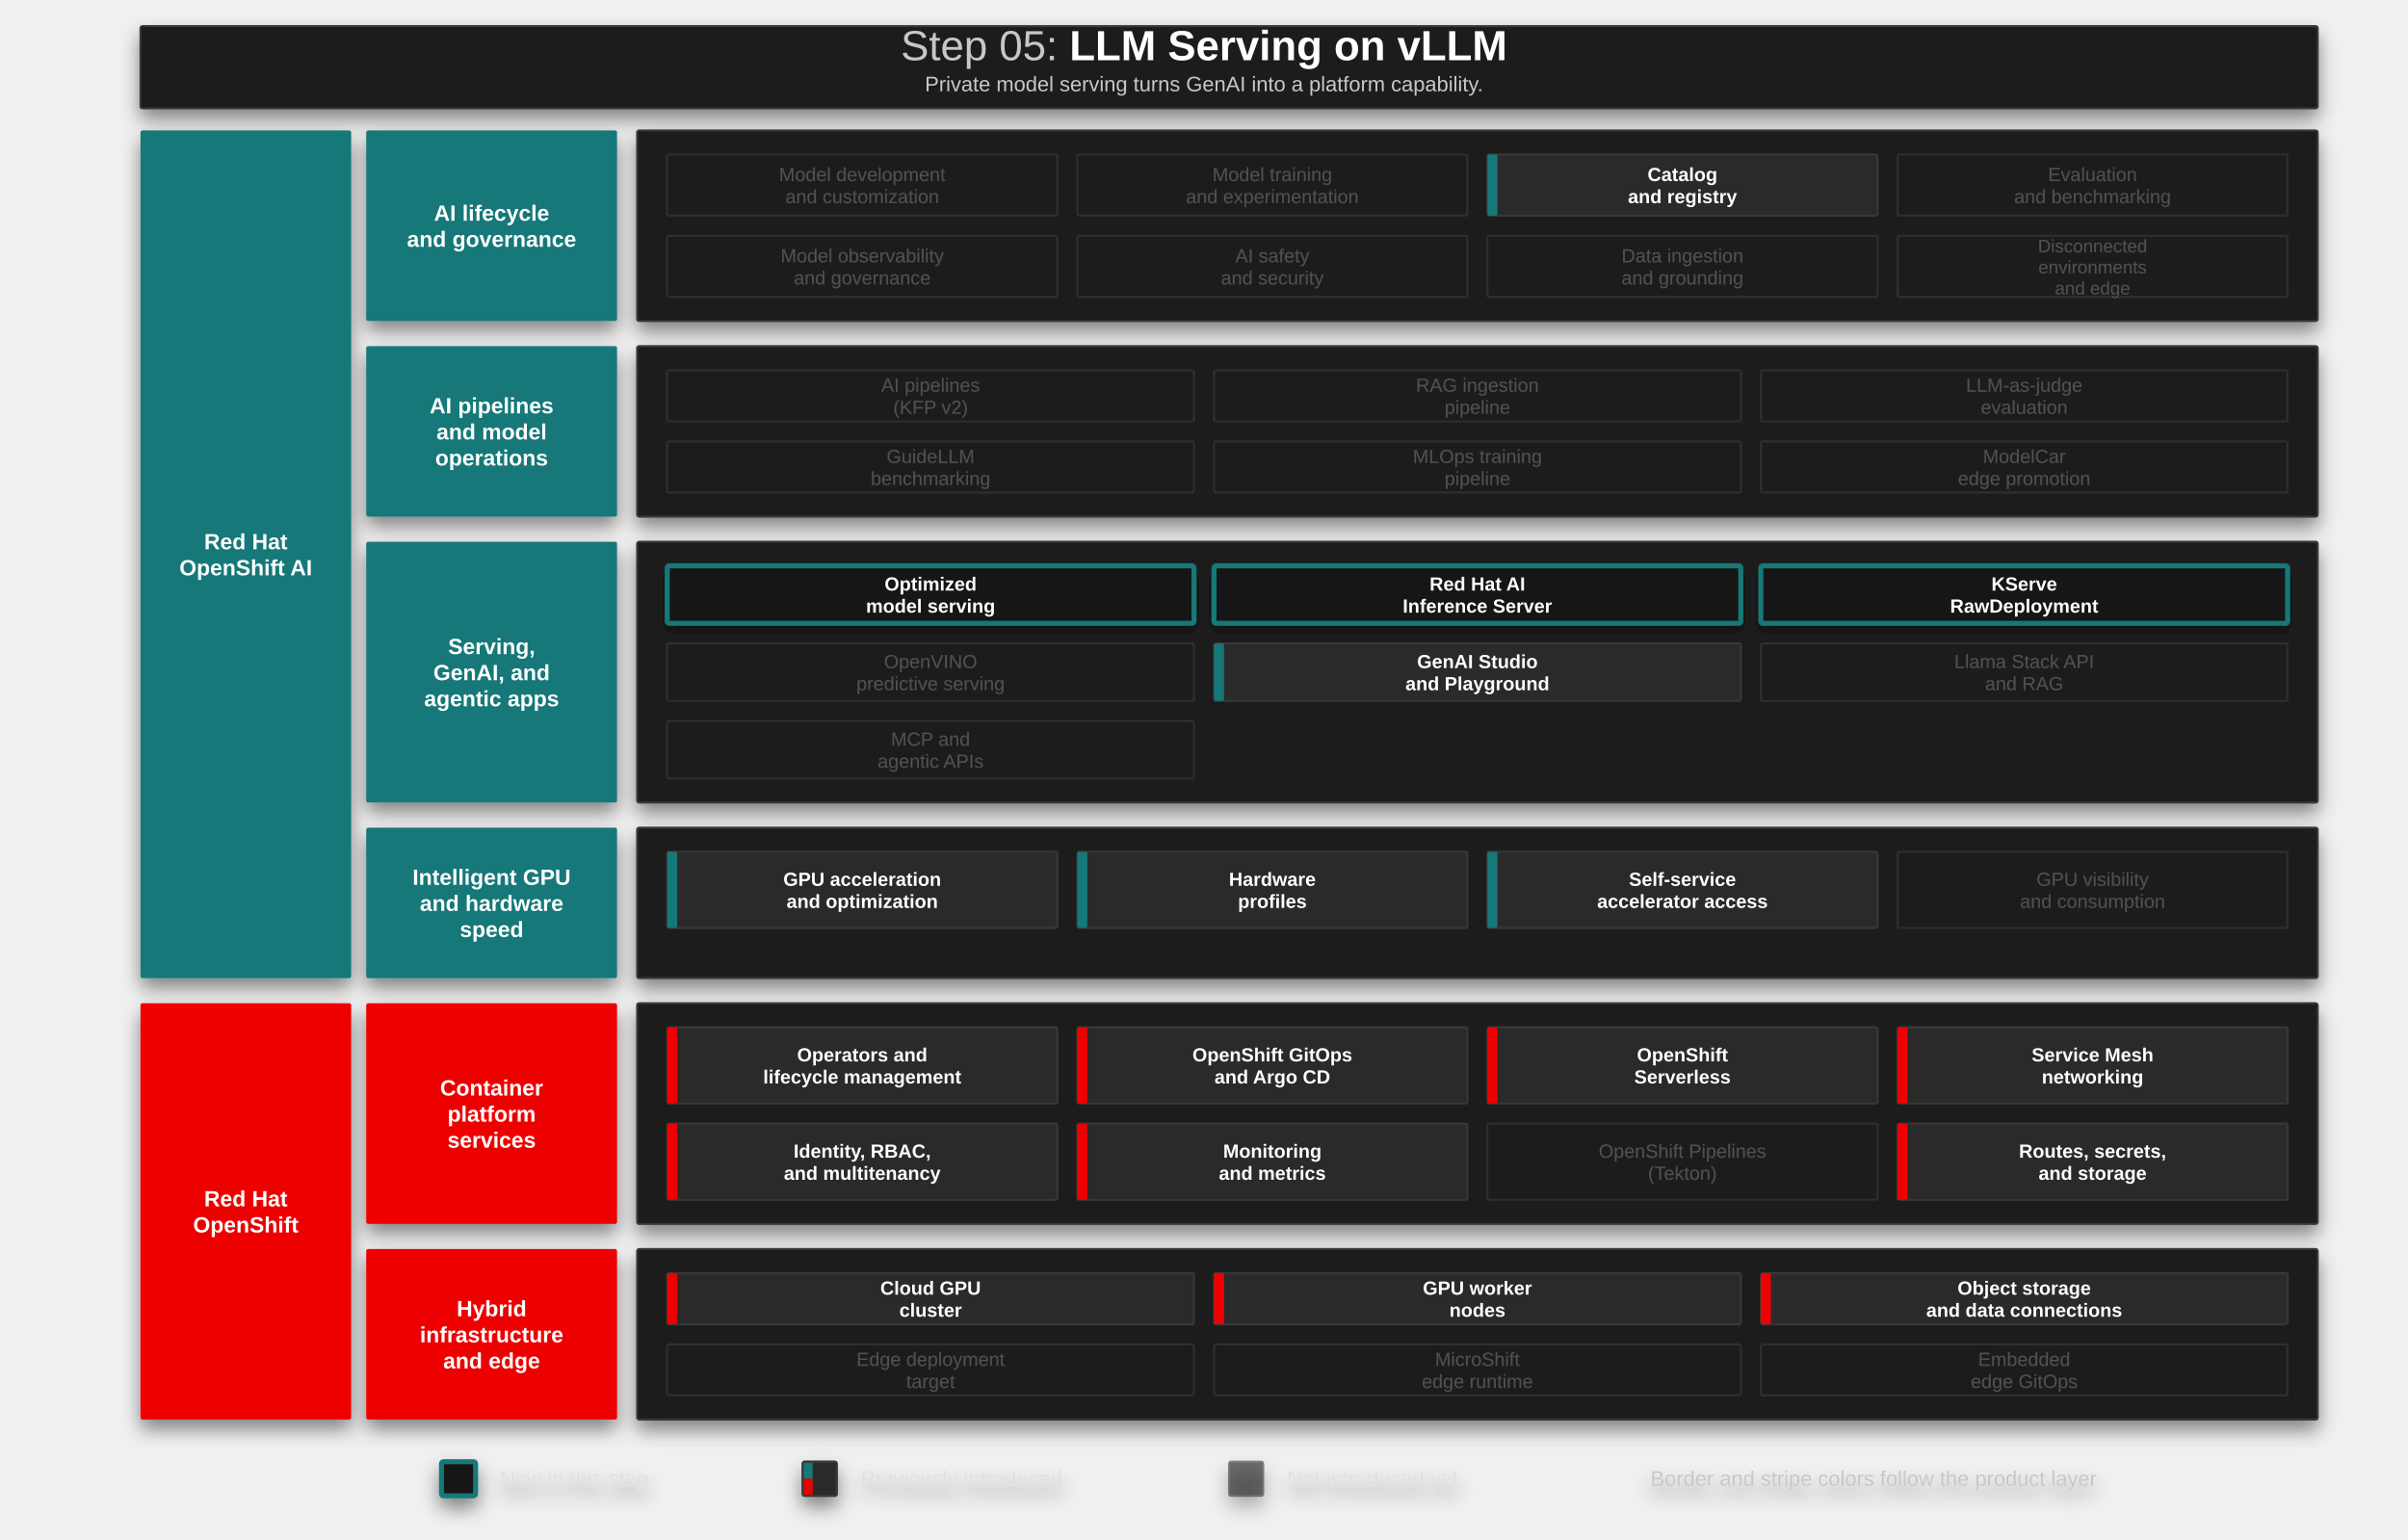
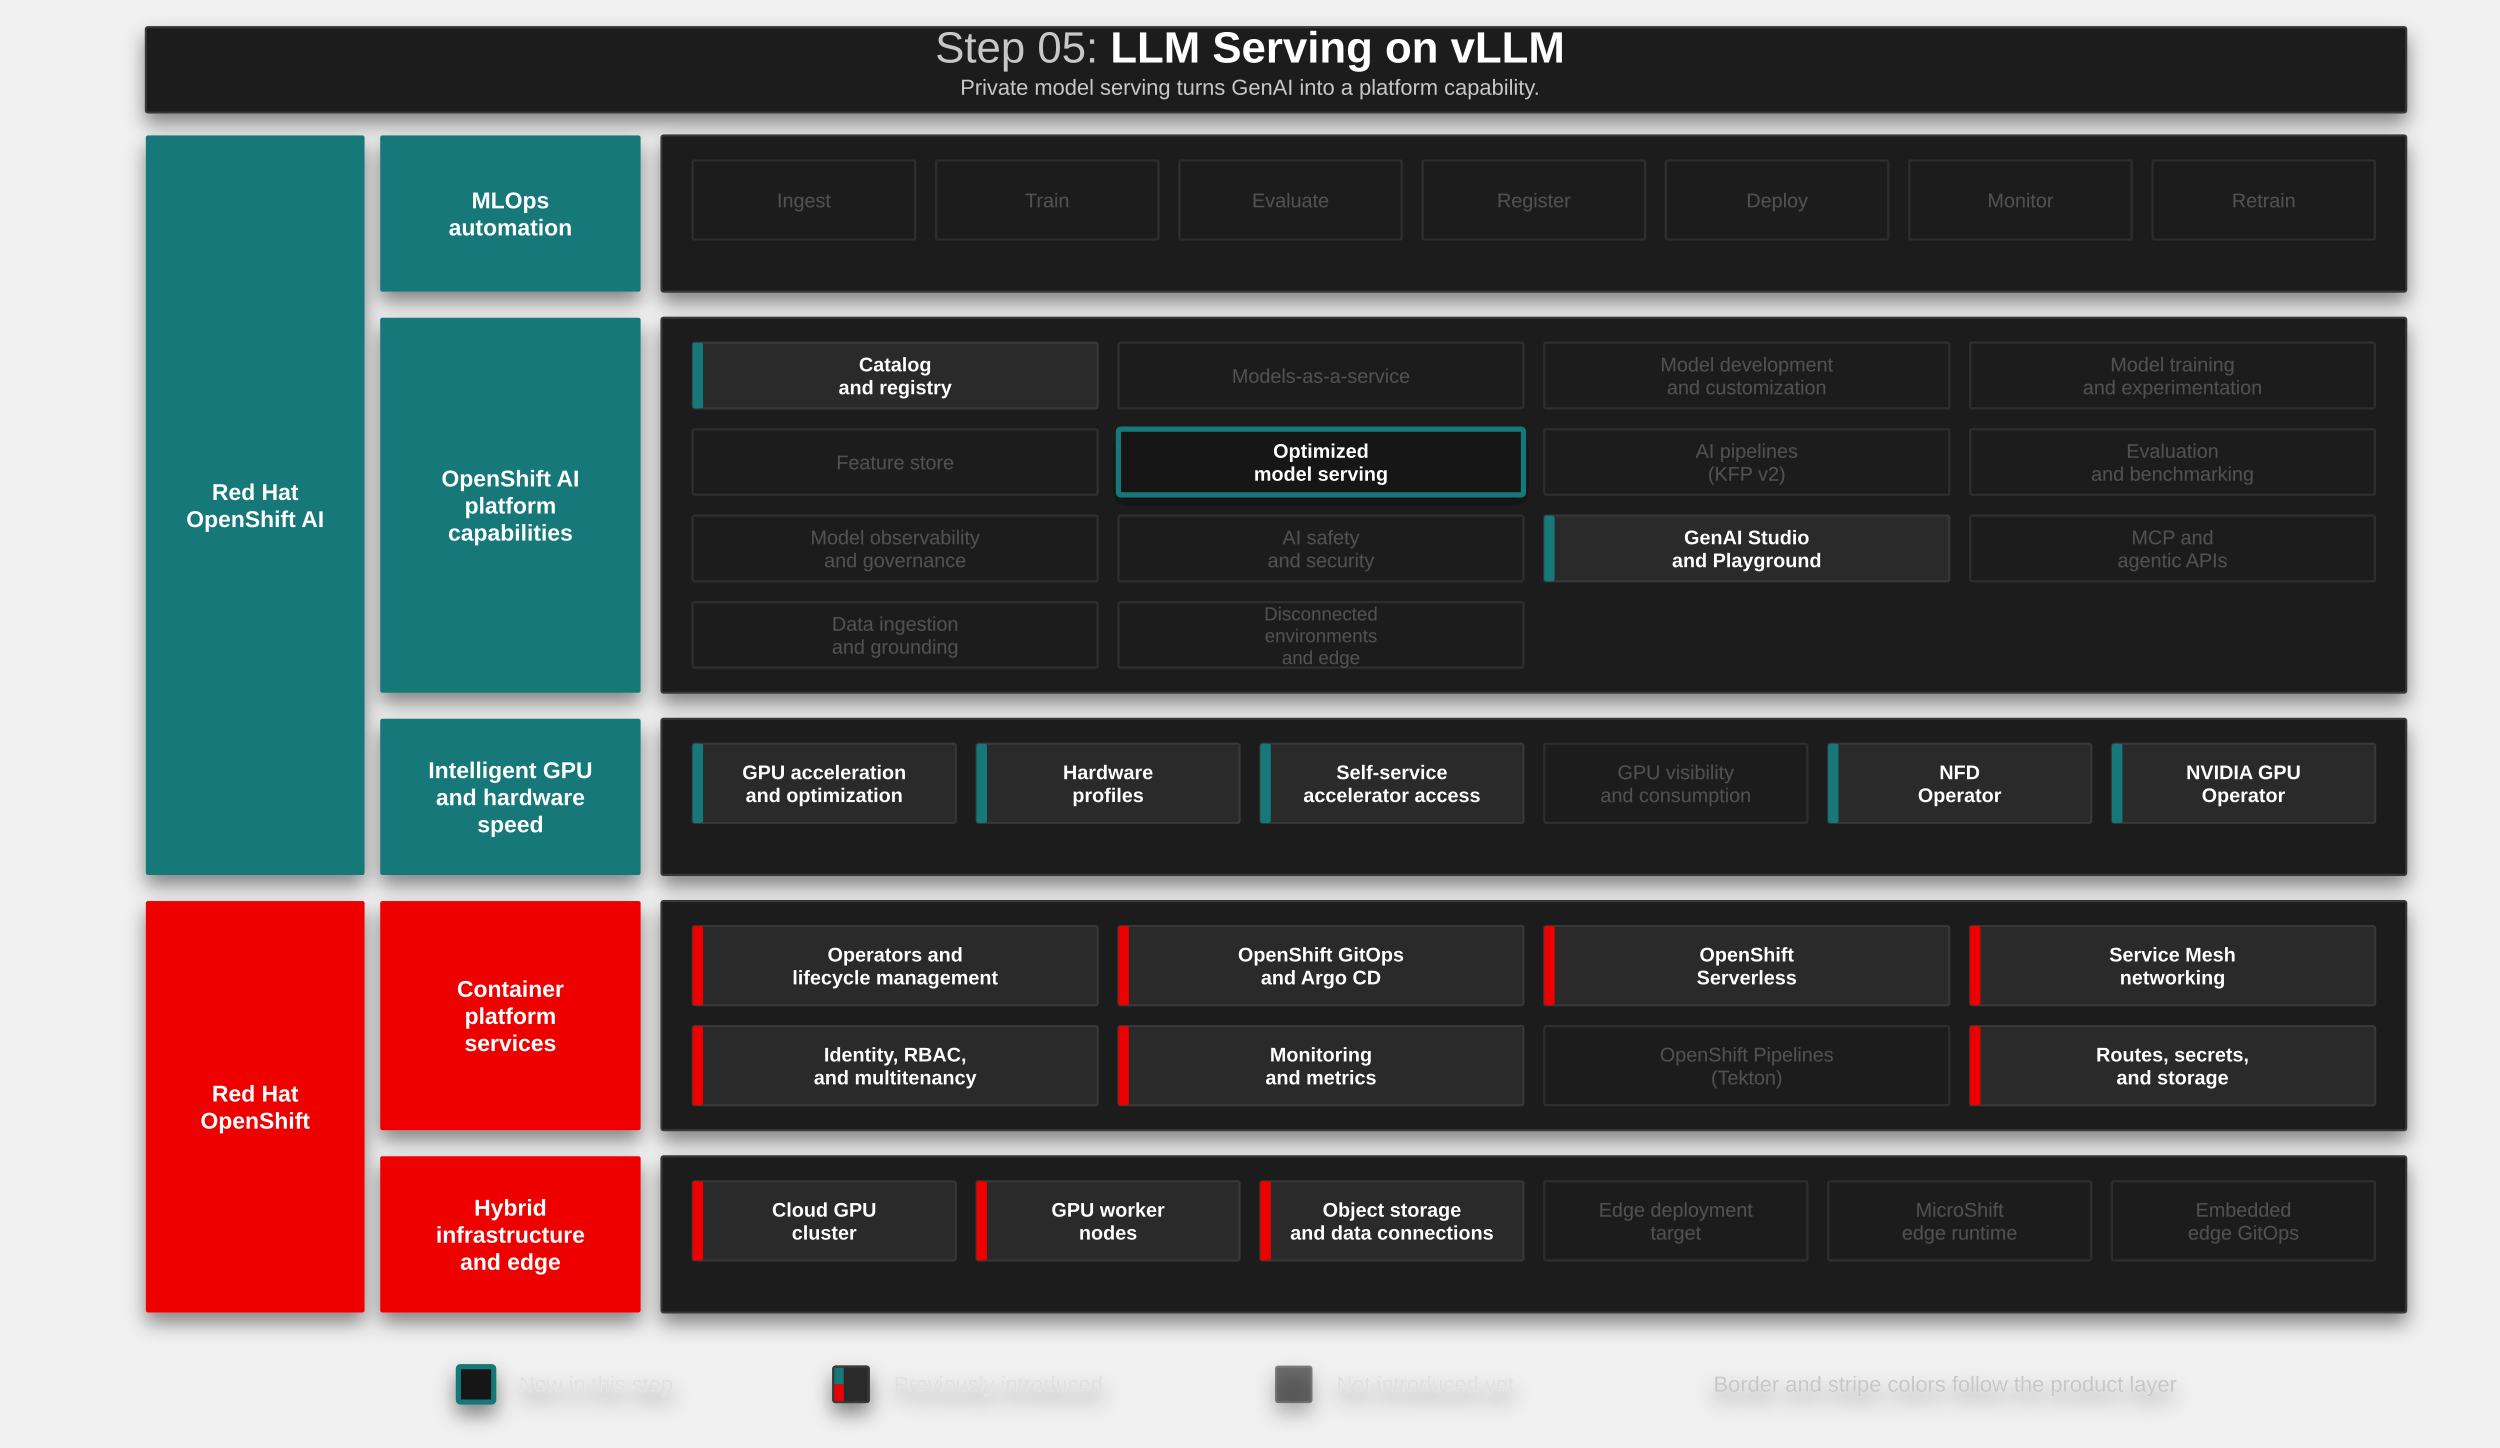
- <svg xmlns="http://www.w3.org/2000/svg" width="2400" height="1535" viewBox="0 0 2400 1535" role="img" aria-labelledby="title desc">
+ <svg xmlns="http://www.w3.org/2000/svg" width="2400" height="1390" viewBox="0 0 2400 1390" role="img" aria-labelledby="title desc">
  <style>.display{font-family:'Red Hat Display','Arial',sans-serif}.body{font-family:'Red Hat Text','Arial',sans-serif}</style>
  <defs>
    <filter id="lift" x="-20%" y="-20%" width="140%" height="140%">
      <feDropShadow dx="0" dy="6" stdDeviation="5" flood-color="#000" flood-opacity="0.55" />
    </filter>
    <filter id="panelShadow" x="-8%" y="-8%" width="116%" height="116%">
      <feDropShadow dx="0" dy="10" stdDeviation="9" flood-color="#000" flood-opacity="0.45" />
    </filter>
  </defs>
  <g filter="url(#panelShadow)">
    <rect x="140" y="26" width="2170" height="82" rx="2" fill="#1f1f1f" stroke="#383838" stroke-width="2" />
    <text x="1200.0" y="60" class="display" font-size="42" fill="#ffffff" font-weight="700" text-anchor="middle">
      <tspan fill="#c7c7c7" font-weight="500">Step 05:</tspan> LLM Serving on vLLM</text>
    <text x="1200.0" y="91" class="body" font-size="21" fill="#c7c7c7" text-anchor="middle">Private model serving turns GenAI into a platform capability.</text>
-     <rect x="140" y="130" width="210" height="845" rx="2" fill="#147878" stroke="#147878" stroke-width="0" />
-     <text x="245.0" y="547.5" class="body" font-size="22" fill="#ffffff" font-weight="700" text-anchor="middle">Red Hat</text>
-     <text x="245.0" y="573.5" class="body" font-size="22" fill="#ffffff" font-weight="700" text-anchor="middle">OpenShift AI</text>
-     <rect x="140" y="1000" width="210" height="415" rx="2" fill="#ee0000" stroke="#ee0000" stroke-width="0" />
-     <text x="245.0" y="1202.5" class="body" font-size="22" fill="#ffffff" font-weight="700" text-anchor="middle">Red Hat</text>
-     <text x="245.0" y="1228.5" class="body" font-size="22" fill="#ffffff" font-weight="700" text-anchor="middle">OpenShift</text>
-     <rect x="365" y="130" width="250" height="190" rx="2" fill="#147878" stroke="#147878" stroke-width="0" />
-     <text x="490.0" y="220.0" class="body" font-size="22" fill="#ffffff" font-weight="700" text-anchor="middle">AI lifecycle</text>
-     <text x="490.0" y="246.0" class="body" font-size="22" fill="#ffffff" font-weight="700" text-anchor="middle">and governance</text>
-     <rect x="635" y="130" width="1675" height="190" rx="2" fill="#1f1f1f" stroke="#383838" stroke-width="2" />
-     <g opacity="0.62">
-       <rect x="665.0" y="154.0" width="388.75" height="61.0" rx="2" fill="#1f1f1f" stroke="#383838" stroke-width="2.0" />
-       <text x="859.375" y="180.5" class="body" font-size="19" fill="#707070" font-weight="450" text-anchor="middle">Model development</text>
-       <text x="859.375" y="202.5" class="body" font-size="19" fill="#707070" font-weight="450" text-anchor="middle">and customization</text>
-     </g>
-     <g opacity="0.62">
-       <rect x="1073.75" y="154.0" width="388.75" height="61.0" rx="2" fill="#1f1f1f" stroke="#383838" stroke-width="2.0" />
-       <text x="1268.125" y="180.5" class="body" font-size="19" fill="#707070" font-weight="450" text-anchor="middle">Model training</text>
-       <text x="1268.125" y="202.5" class="body" font-size="19" fill="#707070" font-weight="450" text-anchor="middle">and experimentation</text>
-     </g>
-     <g>
-       <rect x="1482.5" y="154.0" width="388.75" height="61.0" rx="2" fill="#292929" stroke="#383838" stroke-width="2.0" />
-       <rect x="1482.5" y="154.0" width="10" height="61.0" rx="2" fill="#147878" stroke="#147878" stroke-width="0" />
-       <text x="1676.875" y="180.5" class="body" font-size="19" fill="#ffffff" font-weight="550" text-anchor="middle">Catalog</text>
-       <text x="1676.875" y="202.5" class="body" font-size="19" fill="#ffffff" font-weight="550" text-anchor="middle">and registry</text>
-     </g>
-     <g opacity="0.62">
-       <rect x="1891.25" y="154.0" width="388.75" height="61.0" rx="2" fill="#1f1f1f" stroke="#383838" stroke-width="2.0" />
-       <text x="2085.625" y="180.5" class="body" font-size="19" fill="#707070" font-weight="450" text-anchor="middle">Evaluation</text>
-       <text x="2085.625" y="202.5" class="body" font-size="19" fill="#707070" font-weight="450" text-anchor="middle">and benchmarking</text>
-     </g>
-     <g opacity="0.62">
-       <rect x="665.0" y="235.0" width="388.75" height="61.0" rx="2" fill="#1f1f1f" stroke="#383838" stroke-width="2.0" />
-       <text x="859.375" y="261.5" class="body" font-size="19" fill="#707070" font-weight="450" text-anchor="middle">Model observability</text>
-       <text x="859.375" y="283.5" class="body" font-size="19" fill="#707070" font-weight="450" text-anchor="middle">and governance</text>
-     </g>
-     <g opacity="0.62">
-       <rect x="1073.75" y="235.0" width="388.75" height="61.0" rx="2" fill="#1f1f1f" stroke="#383838" stroke-width="2.0" />
-       <text x="1268.125" y="261.5" class="body" font-size="19" fill="#707070" font-weight="450" text-anchor="middle">AI safety</text>
-       <text x="1268.125" y="283.5" class="body" font-size="19" fill="#707070" font-weight="450" text-anchor="middle">and security</text>
-     </g>
-     <g opacity="0.62">
-       <rect x="1482.5" y="235.0" width="388.75" height="61.0" rx="2" fill="#1f1f1f" stroke="#383838" stroke-width="2.0" />
-       <text x="1676.875" y="261.5" class="body" font-size="19" fill="#707070" font-weight="450" text-anchor="middle">Data ingestion</text>
-       <text x="1676.875" y="283.5" class="body" font-size="19" fill="#707070" font-weight="450" text-anchor="middle">and grounding</text>
-     </g>
-     <g opacity="0.62">
-       <rect x="1891.25" y="235.0" width="388.75" height="61.0" rx="2" fill="#1f1f1f" stroke="#383838" stroke-width="2.0" />
-       <text x="2085.625" y="251.5" class="body" font-size="18" fill="#707070" font-weight="450" text-anchor="middle">Disconnected</text>
-       <text x="2085.625" y="272.5" class="body" font-size="18" fill="#707070" font-weight="450" text-anchor="middle">environments</text>
-       <text x="2085.625" y="293.5" class="body" font-size="18" fill="#707070" font-weight="450" text-anchor="middle">and edge</text>
-     </g>
-     <rect x="365" y="345" width="250" height="170" rx="2" fill="#147878" stroke="#147878" stroke-width="0" />
-     <text x="490.0" y="412.0" class="body" font-size="22" fill="#ffffff" font-weight="700" text-anchor="middle">AI pipelines</text>
-     <text x="490.0" y="438.0" class="body" font-size="22" fill="#ffffff" font-weight="700" text-anchor="middle">and model</text>
-     <text x="490.0" y="464.0" class="body" font-size="22" fill="#ffffff" font-weight="700" text-anchor="middle">operations</text>
-     <rect x="635" y="345" width="1675" height="170" rx="2" fill="#1f1f1f" stroke="#383838" stroke-width="2" />
-     <g opacity="0.62">
-       <rect x="665.0" y="369.0" width="525.0" height="51.0" rx="2" fill="#1f1f1f" stroke="#383838" stroke-width="2.0" />
-       <text x="927.5" y="390.5" class="body" font-size="19" fill="#707070" font-weight="450" text-anchor="middle">AI pipelines</text>
-       <text x="927.5" y="412.5" class="body" font-size="19" fill="#707070" font-weight="450" text-anchor="middle">(KFP v2)</text>
-     </g>
-     <g opacity="0.62">
-       <rect x="1210.0" y="369.0" width="525.0" height="51.0" rx="2" fill="#1f1f1f" stroke="#383838" stroke-width="2.0" />
-       <text x="1472.5" y="390.5" class="body" font-size="19" fill="#707070" font-weight="450" text-anchor="middle">RAG ingestion</text>
-       <text x="1472.5" y="412.5" class="body" font-size="19" fill="#707070" font-weight="450" text-anchor="middle">pipeline</text>
-     </g>
-     <g opacity="0.62">
-       <rect x="1755.0" y="369.0" width="525.0" height="51.0" rx="2" fill="#1f1f1f" stroke="#383838" stroke-width="2.0" />
-       <text x="2017.5" y="390.5" class="body" font-size="19" fill="#707070" font-weight="450" text-anchor="middle">LLM-as-judge</text>
-       <text x="2017.5" y="412.5" class="body" font-size="19" fill="#707070" font-weight="450" text-anchor="middle">evaluation</text>
-     </g>
-     <g opacity="0.62">
-       <rect x="665.0" y="440.0" width="525.0" height="51.0" rx="2" fill="#1f1f1f" stroke="#383838" stroke-width="2.0" />
-       <text x="927.5" y="461.5" class="body" font-size="19" fill="#707070" font-weight="450" text-anchor="middle">GuideLLM</text>
-       <text x="927.5" y="483.5" class="body" font-size="19" fill="#707070" font-weight="450" text-anchor="middle">benchmarking</text>
-     </g>
-     <g opacity="0.62">
-       <rect x="1210.0" y="440.0" width="525.0" height="51.0" rx="2" fill="#1f1f1f" stroke="#383838" stroke-width="2.0" />
-       <text x="1472.5" y="461.5" class="body" font-size="19" fill="#707070" font-weight="450" text-anchor="middle">MLOps training</text>
-       <text x="1472.5" y="483.5" class="body" font-size="19" fill="#707070" font-weight="450" text-anchor="middle">pipeline</text>
-     </g>
-     <g opacity="0.62">
-       <rect x="1755.0" y="440.0" width="525.0" height="51.0" rx="2" fill="#1f1f1f" stroke="#383838" stroke-width="2.0" />
-       <text x="2017.5" y="461.5" class="body" font-size="19" fill="#707070" font-weight="450" text-anchor="middle">ModelCar</text>
-       <text x="2017.5" y="483.5" class="body" font-size="19" fill="#707070" font-weight="450" text-anchor="middle">edge promotion</text>
-     </g>
-     <rect x="365" y="540" width="250" height="260" rx="2" fill="#147878" stroke="#147878" stroke-width="0" />
-     <text x="490.0" y="652.0" class="body" font-size="22" fill="#ffffff" font-weight="700" text-anchor="middle">Serving,</text>
-     <text x="490.0" y="678.0" class="body" font-size="22" fill="#ffffff" font-weight="700" text-anchor="middle">GenAI, and</text>
-     <text x="490.0" y="704.0" class="body" font-size="22" fill="#ffffff" font-weight="700" text-anchor="middle">agentic apps</text>
-     <rect x="635" y="540" width="1675" height="260" rx="2" fill="#1f1f1f" stroke="#383838" stroke-width="2" />
+     <rect x="140" y="130" width="210" height="710" rx="2" fill="#147878" stroke="#147878" stroke-width="0" />
+     <text x="245.0" y="480.0" class="body" font-size="22" fill="#ffffff" font-weight="700" text-anchor="middle">Red Hat</text>
+     <text x="245.0" y="506.0" class="body" font-size="22" fill="#ffffff" font-weight="700" text-anchor="middle">OpenShift AI</text>
+     <rect x="140" y="865" width="210" height="395" rx="2" fill="#ee0000" stroke="#ee0000" stroke-width="0" />
+     <text x="245.0" y="1057.5" class="body" font-size="22" fill="#ffffff" font-weight="700" text-anchor="middle">Red Hat</text>
+     <text x="245.0" y="1083.5" class="body" font-size="22" fill="#ffffff" font-weight="700" text-anchor="middle">OpenShift</text>
+     <rect x="365" y="130" width="250" height="150" rx="2" fill="#147878" stroke="#147878" stroke-width="0" />
+     <text x="490.0" y="200.0" class="body" font-size="22" fill="#ffffff" font-weight="700" text-anchor="middle">MLOps</text>
+     <text x="490.0" y="226.0" class="body" font-size="22" fill="#ffffff" font-weight="700" text-anchor="middle">automation</text>
+     <rect x="635" y="130" width="1675" height="150" rx="2" fill="#1f1f1f" stroke="#383838" stroke-width="2" />
+     <g opacity="0.62">
+       <rect x="665.0" y="154" width="213.571" height="76" rx="2" fill="#1f1f1f" stroke="#383838" stroke-width="2.0" />
+       <text x="771.786" y="199.0" class="body" font-size="19" fill="#707070" font-weight="450" text-anchor="middle">Ingest</text>
+     </g>
+     <g opacity="0.62">
+       <rect x="898.571" y="154" width="213.571" height="76" rx="2" fill="#1f1f1f" stroke="#383838" stroke-width="2.0" />
+       <text x="1005.357" y="199.0" class="body" font-size="19" fill="#707070" font-weight="450" text-anchor="middle">Train</text>
+     </g>
+     <g opacity="0.62">
+       <rect x="1132.143" y="154" width="213.571" height="76" rx="2" fill="#1f1f1f" stroke="#383838" stroke-width="2.0" />
+       <text x="1238.929" y="199.0" class="body" font-size="19" fill="#707070" font-weight="450" text-anchor="middle">Evaluate</text>
+     </g>
+     <g opacity="0.62">
+       <rect x="1365.714" y="154" width="213.571" height="76" rx="2" fill="#1f1f1f" stroke="#383838" stroke-width="2.0" />
+       <text x="1472.5" y="199.0" class="body" font-size="19" fill="#707070" font-weight="450" text-anchor="middle">Register</text>
+     </g>
+     <g opacity="0.62">
+       <rect x="1599.286" y="154" width="213.571" height="76" rx="2" fill="#1f1f1f" stroke="#383838" stroke-width="2.0" />
+       <text x="1706.071" y="199.0" class="body" font-size="19" fill="#707070" font-weight="450" text-anchor="middle">Deploy</text>
+     </g>
+     <g opacity="0.62">
+       <rect x="1832.857" y="154" width="213.571" height="76" rx="2" fill="#1f1f1f" stroke="#383838" stroke-width="2.0" />
+       <text x="1939.643" y="199.0" class="body" font-size="19" fill="#707070" font-weight="450" text-anchor="middle">Monitor</text>
+     </g>
+     <g opacity="0.62">
+       <rect x="2066.429" y="154" width="213.571" height="76" rx="2" fill="#1f1f1f" stroke="#383838" stroke-width="2.0" />
+       <text x="2173.214" y="199.0" class="body" font-size="19" fill="#707070" font-weight="450" text-anchor="middle">Retrain</text>
+     </g>
+     <rect x="365" y="305" width="250" height="360" rx="2" fill="#147878" stroke="#147878" stroke-width="0" />
+     <text x="490.0" y="467.0" class="body" font-size="22" fill="#ffffff" font-weight="700" text-anchor="middle">OpenShift AI</text>
+     <text x="490.0" y="493.0" class="body" font-size="22" fill="#ffffff" font-weight="700" text-anchor="middle">platform</text>
+     <text x="490.0" y="519.0" class="body" font-size="22" fill="#ffffff" font-weight="700" text-anchor="middle">capabilities</text>
+     <rect x="635" y="305" width="1675" height="360" rx="2" fill="#1f1f1f" stroke="#383838" stroke-width="2" />
+     <g>
+       <rect x="665.0" y="329.0" width="388.75" height="63.0" rx="2" fill="#292929" stroke="#383838" stroke-width="2.0" />
+       <rect x="665.0" y="329.0" width="10" height="63.0" rx="2" fill="#147878" stroke="#147878" stroke-width="0" />
+       <text x="859.375" y="356.5" class="body" font-size="19" fill="#ffffff" font-weight="550" text-anchor="middle">Catalog</text>
+       <text x="859.375" y="378.5" class="body" font-size="19" fill="#ffffff" font-weight="550" text-anchor="middle">and registry</text>
+     </g>
+     <g opacity="0.62">
+       <rect x="1073.75" y="329.0" width="388.75" height="63.0" rx="2" fill="#1f1f1f" stroke="#383838" stroke-width="2.0" />
+       <text x="1268.125" y="367.5" class="body" font-size="19" fill="#707070" font-weight="450" text-anchor="middle">Models-as-a-service</text>
+     </g>
+     <g opacity="0.62">
+       <rect x="1482.5" y="329.0" width="388.75" height="63.0" rx="2" fill="#1f1f1f" stroke="#383838" stroke-width="2.0" />
+       <text x="1676.875" y="356.5" class="body" font-size="19" fill="#707070" font-weight="450" text-anchor="middle">Model development</text>
+       <text x="1676.875" y="378.5" class="body" font-size="19" fill="#707070" font-weight="450" text-anchor="middle">and customization</text>
+     </g>
+     <g opacity="0.62">
+       <rect x="1891.25" y="329.0" width="388.75" height="63.0" rx="2" fill="#1f1f1f" stroke="#383838" stroke-width="2.0" />
+       <text x="2085.625" y="356.5" class="body" font-size="19" fill="#707070" font-weight="450" text-anchor="middle">Model training</text>
+       <text x="2085.625" y="378.5" class="body" font-size="19" fill="#707070" font-weight="450" text-anchor="middle">and experimentation</text>
+     </g>
+     <g opacity="0.62">
+       <rect x="665.0" y="412.0" width="388.75" height="63.0" rx="2" fill="#1f1f1f" stroke="#383838" stroke-width="2.0" />
+       <text x="859.375" y="450.5" class="body" font-size="19" fill="#707070" font-weight="450" text-anchor="middle">Feature store</text>
+     </g>
    <g filter="url(#lift)">
-       <rect x="665.0" y="564.0" width="525.0" height="57.333" rx="2" fill="#151515" stroke="#147878" stroke-width="5.0" />
-       <text x="927.5" y="588.667" class="body" font-size="19" fill="#ffffff" font-weight="700" text-anchor="middle">Optimized</text>
-       <text x="927.5" y="610.667" class="body" font-size="19" fill="#ffffff" font-weight="700" text-anchor="middle">model serving</text>
-     </g>
-     <g filter="url(#lift)">
-       <rect x="1210.0" y="564.0" width="525.0" height="57.333" rx="2" fill="#151515" stroke="#147878" stroke-width="5.0" />
-       <text x="1472.5" y="588.667" class="body" font-size="19" fill="#ffffff" font-weight="700" text-anchor="middle">Red Hat AI</text>
-       <text x="1472.5" y="610.667" class="body" font-size="19" fill="#ffffff" font-weight="700" text-anchor="middle">Inference Server</text>
-     </g>
-     <g filter="url(#lift)">
-       <rect x="1755.0" y="564.0" width="525.0" height="57.333" rx="2" fill="#151515" stroke="#147878" stroke-width="5.0" />
-       <text x="2017.5" y="588.667" class="body" font-size="19" fill="#ffffff" font-weight="700" text-anchor="middle">KServe</text>
-       <text x="2017.5" y="610.667" class="body" font-size="19" fill="#ffffff" font-weight="700" text-anchor="middle">RawDeployment</text>
-     </g>
-     <g opacity="0.62">
-       <rect x="665.0" y="641.333" width="525.0" height="57.333" rx="2" fill="#1f1f1f" stroke="#383838" stroke-width="2.0" />
-       <text x="927.5" y="666.0" class="body" font-size="19" fill="#707070" font-weight="450" text-anchor="middle">OpenVINO</text>
-       <text x="927.5" y="688.0" class="body" font-size="19" fill="#707070" font-weight="450" text-anchor="middle">predictive serving</text>
-     </g>
-     <g>
-       <rect x="1210.0" y="641.333" width="525.0" height="57.333" rx="2" fill="#292929" stroke="#383838" stroke-width="2.0" />
-       <rect x="1210.0" y="641.333" width="10" height="57.333" rx="2" fill="#147878" stroke="#147878" stroke-width="0" />
-       <text x="1472.5" y="666.0" class="body" font-size="19" fill="#ffffff" font-weight="550" text-anchor="middle">GenAI Studio</text>
-       <text x="1472.5" y="688.0" class="body" font-size="19" fill="#ffffff" font-weight="550" text-anchor="middle">and Playground</text>
-     </g>
-     <g opacity="0.62">
-       <rect x="1755.0" y="641.333" width="525.0" height="57.333" rx="2" fill="#1f1f1f" stroke="#383838" stroke-width="2.0" />
-       <text x="2017.5" y="666.0" class="body" font-size="19" fill="#707070" font-weight="450" text-anchor="middle">Llama Stack API</text>
-       <text x="2017.5" y="688.0" class="body" font-size="19" fill="#707070" font-weight="450" text-anchor="middle">and RAG</text>
-     </g>
-     <g opacity="0.62">
-       <rect x="665.0" y="718.667" width="525.0" height="57.333" rx="2" fill="#1f1f1f" stroke="#383838" stroke-width="2.0" />
-       <text x="927.5" y="743.333" class="body" font-size="19" fill="#707070" font-weight="450" text-anchor="middle">MCP and</text>
-       <text x="927.5" y="765.333" class="body" font-size="19" fill="#707070" font-weight="450" text-anchor="middle">agentic APIs</text>
-     </g>
-     <rect x="365" y="825" width="250" height="150" rx="2" fill="#147878" stroke="#147878" stroke-width="0" />
-     <text x="490.0" y="882.0" class="body" font-size="22" fill="#ffffff" font-weight="700" text-anchor="middle">Intelligent GPU</text>
-     <text x="490.0" y="908.0" class="body" font-size="22" fill="#ffffff" font-weight="700" text-anchor="middle">and hardware</text>
-     <text x="490.0" y="934.0" class="body" font-size="22" fill="#ffffff" font-weight="700" text-anchor="middle">speed</text>
-     <rect x="635" y="825" width="1675" height="150" rx="2" fill="#1f1f1f" stroke="#383838" stroke-width="2" />
-     <g>
-       <rect x="665.0" y="849" width="388.75" height="76" rx="2" fill="#292929" stroke="#383838" stroke-width="2.0" />
-       <rect x="665.0" y="849" width="10" height="76" rx="2" fill="#147878" stroke="#147878" stroke-width="0" />
-       <text x="859.375" y="883.0" class="body" font-size="19" fill="#ffffff" font-weight="550" text-anchor="middle">GPU acceleration</text>
-       <text x="859.375" y="905.0" class="body" font-size="19" fill="#ffffff" font-weight="550" text-anchor="middle">and optimization</text>
-     </g>
-     <g>
-       <rect x="1073.75" y="849" width="388.75" height="76" rx="2" fill="#292929" stroke="#383838" stroke-width="2.0" />
-       <rect x="1073.75" y="849" width="10" height="76" rx="2" fill="#147878" stroke="#147878" stroke-width="0" />
-       <text x="1268.125" y="883.0" class="body" font-size="19" fill="#ffffff" font-weight="550" text-anchor="middle">Hardware</text>
-       <text x="1268.125" y="905.0" class="body" font-size="19" fill="#ffffff" font-weight="550" text-anchor="middle">profiles</text>
-     </g>
-     <g>
-       <rect x="1482.5" y="849" width="388.75" height="76" rx="2" fill="#292929" stroke="#383838" stroke-width="2.0" />
-       <rect x="1482.5" y="849" width="10" height="76" rx="2" fill="#147878" stroke="#147878" stroke-width="0" />
-       <text x="1676.875" y="883.0" class="body" font-size="19" fill="#ffffff" font-weight="550" text-anchor="middle">Self-service</text>
-       <text x="1676.875" y="905.0" class="body" font-size="19" fill="#ffffff" font-weight="550" text-anchor="middle">accelerator access</text>
-     </g>
-     <g opacity="0.62">
-       <rect x="1891.25" y="849" width="388.75" height="76" rx="2" fill="#1f1f1f" stroke="#383838" stroke-width="2.0" />
-       <text x="2085.625" y="883.0" class="body" font-size="19" fill="#707070" font-weight="450" text-anchor="middle">GPU visibility</text>
-       <text x="2085.625" y="905.0" class="body" font-size="19" fill="#707070" font-weight="450" text-anchor="middle">and consumption</text>
-     </g>
-     <rect x="365" y="1000" width="250" height="220" rx="2" fill="#ee0000" stroke="#ee0000" stroke-width="0" />
-     <text x="490.0" y="1092.0" class="body" font-size="22" fill="#ffffff" font-weight="700" text-anchor="middle">Container</text>
-     <text x="490.0" y="1118.0" class="body" font-size="22" fill="#ffffff" font-weight="700" text-anchor="middle">platform</text>
-     <text x="490.0" y="1144.0" class="body" font-size="22" fill="#ffffff" font-weight="700" text-anchor="middle">services</text>
-     <rect x="635" y="1000" width="1675" height="220" rx="2" fill="#1f1f1f" stroke="#383838" stroke-width="2" />
-     <g>
-       <rect x="665.0" y="1024" width="388.75" height="76" rx="2" fill="#292929" stroke="#383838" stroke-width="2.0" />
-       <rect x="665.0" y="1024" width="10" height="76" rx="2" fill="#ee0000" stroke="#ee0000" stroke-width="0" />
-       <text x="859.375" y="1058.0" class="body" font-size="19" fill="#ffffff" font-weight="550" text-anchor="middle">Operators and</text>
-       <text x="859.375" y="1080.0" class="body" font-size="19" fill="#ffffff" font-weight="550" text-anchor="middle">lifecycle management</text>
-     </g>
-     <g>
-       <rect x="1073.75" y="1024" width="388.75" height="76" rx="2" fill="#292929" stroke="#383838" stroke-width="2.0" />
-       <rect x="1073.75" y="1024" width="10" height="76" rx="2" fill="#ee0000" stroke="#ee0000" stroke-width="0" />
-       <text x="1268.125" y="1058.0" class="body" font-size="19" fill="#ffffff" font-weight="550" text-anchor="middle">OpenShift GitOps</text>
-       <text x="1268.125" y="1080.0" class="body" font-size="19" fill="#ffffff" font-weight="550" text-anchor="middle">and Argo CD</text>
-     </g>
-     <g>
-       <rect x="1482.5" y="1024" width="388.75" height="76" rx="2" fill="#292929" stroke="#383838" stroke-width="2.0" />
-       <rect x="1482.5" y="1024" width="10" height="76" rx="2" fill="#ee0000" stroke="#ee0000" stroke-width="0" />
-       <text x="1676.875" y="1058.0" class="body" font-size="19" fill="#ffffff" font-weight="550" text-anchor="middle">OpenShift</text>
-       <text x="1676.875" y="1080.0" class="body" font-size="19" fill="#ffffff" font-weight="550" text-anchor="middle">Serverless</text>
-     </g>
-     <g>
-       <rect x="1891.25" y="1024" width="388.75" height="76" rx="2" fill="#292929" stroke="#383838" stroke-width="2.0" />
-       <rect x="1891.25" y="1024" width="10" height="76" rx="2" fill="#ee0000" stroke="#ee0000" stroke-width="0" />
-       <text x="2085.625" y="1058.0" class="body" font-size="19" fill="#ffffff" font-weight="550" text-anchor="middle">Service Mesh</text>
-       <text x="2085.625" y="1080.0" class="body" font-size="19" fill="#ffffff" font-weight="550" text-anchor="middle">networking</text>
-     </g>
-     <g>
-       <rect x="665.0" y="1120" width="388.75" height="76" rx="2" fill="#292929" stroke="#383838" stroke-width="2.0" />
-       <rect x="665.0" y="1120" width="10" height="76" rx="2" fill="#ee0000" stroke="#ee0000" stroke-width="0" />
-       <text x="859.375" y="1154.0" class="body" font-size="19" fill="#ffffff" font-weight="550" text-anchor="middle">Identity, RBAC,</text>
-       <text x="859.375" y="1176.0" class="body" font-size="19" fill="#ffffff" font-weight="550" text-anchor="middle">and multitenancy</text>
-     </g>
-     <g>
-       <rect x="1073.75" y="1120" width="388.75" height="76" rx="2" fill="#292929" stroke="#383838" stroke-width="2.0" />
-       <rect x="1073.75" y="1120" width="10" height="76" rx="2" fill="#ee0000" stroke="#ee0000" stroke-width="0" />
-       <text x="1268.125" y="1154.0" class="body" font-size="19" fill="#ffffff" font-weight="550" text-anchor="middle">Monitoring</text>
-       <text x="1268.125" y="1176.0" class="body" font-size="19" fill="#ffffff" font-weight="550" text-anchor="middle">and metrics</text>
-     </g>
-     <g opacity="0.62">
-       <rect x="1482.5" y="1120" width="388.75" height="76" rx="2" fill="#1f1f1f" stroke="#383838" stroke-width="2.0" />
-       <text x="1676.875" y="1154.0" class="body" font-size="19" fill="#707070" font-weight="450" text-anchor="middle">OpenShift Pipelines</text>
-       <text x="1676.875" y="1176.0" class="body" font-size="19" fill="#707070" font-weight="450" text-anchor="middle">(Tekton)</text>
-     </g>
-     <g>
-       <rect x="1891.25" y="1120" width="388.75" height="76" rx="2" fill="#292929" stroke="#383838" stroke-width="2.0" />
-       <rect x="1891.25" y="1120" width="10" height="76" rx="2" fill="#ee0000" stroke="#ee0000" stroke-width="0" />
-       <text x="2085.625" y="1154.0" class="body" font-size="19" fill="#ffffff" font-weight="550" text-anchor="middle">Routes, secrets,</text>
-       <text x="2085.625" y="1176.0" class="body" font-size="19" fill="#ffffff" font-weight="550" text-anchor="middle">and storage</text>
-     </g>
-     <rect x="365" y="1245" width="250" height="170" rx="2" fill="#ee0000" stroke="#ee0000" stroke-width="0" />
-     <text x="490.0" y="1312.0" class="body" font-size="22" fill="#ffffff" font-weight="700" text-anchor="middle">Hybrid</text>
-     <text x="490.0" y="1338.0" class="body" font-size="22" fill="#ffffff" font-weight="700" text-anchor="middle">infrastructure</text>
-     <text x="490.0" y="1364.0" class="body" font-size="22" fill="#ffffff" font-weight="700" text-anchor="middle">and edge</text>
-     <rect x="635" y="1245" width="1675" height="170" rx="2" fill="#1f1f1f" stroke="#383838" stroke-width="2" />
-     <g>
-       <rect x="665.0" y="1269.0" width="525.0" height="51.0" rx="2" fill="#292929" stroke="#383838" stroke-width="2.0" />
-       <rect x="665.0" y="1269.0" width="10" height="51.0" rx="2" fill="#ee0000" stroke="#ee0000" stroke-width="0" />
-       <text x="927.5" y="1290.5" class="body" font-size="19" fill="#ffffff" font-weight="550" text-anchor="middle">Cloud GPU</text>
-       <text x="927.5" y="1312.5" class="body" font-size="19" fill="#ffffff" font-weight="550" text-anchor="middle">cluster</text>
-     </g>
-     <g>
-       <rect x="1210.0" y="1269.0" width="525.0" height="51.0" rx="2" fill="#292929" stroke="#383838" stroke-width="2.0" />
-       <rect x="1210.0" y="1269.0" width="10" height="51.0" rx="2" fill="#ee0000" stroke="#ee0000" stroke-width="0" />
-       <text x="1472.5" y="1290.5" class="body" font-size="19" fill="#ffffff" font-weight="550" text-anchor="middle">GPU worker</text>
-       <text x="1472.5" y="1312.5" class="body" font-size="19" fill="#ffffff" font-weight="550" text-anchor="middle">nodes</text>
-     </g>
-     <g>
-       <rect x="1755.0" y="1269.0" width="525.0" height="51.0" rx="2" fill="#292929" stroke="#383838" stroke-width="2.0" />
-       <rect x="1755.0" y="1269.0" width="10" height="51.0" rx="2" fill="#ee0000" stroke="#ee0000" stroke-width="0" />
-       <text x="2017.5" y="1290.5" class="body" font-size="19" fill="#ffffff" font-weight="550" text-anchor="middle">Object storage</text>
-       <text x="2017.5" y="1312.5" class="body" font-size="19" fill="#ffffff" font-weight="550" text-anchor="middle">and data connections</text>
-     </g>
-     <g opacity="0.62">
-       <rect x="665.0" y="1340.0" width="525.0" height="51.0" rx="2" fill="#1f1f1f" stroke="#383838" stroke-width="2.0" />
-       <text x="927.5" y="1361.5" class="body" font-size="19" fill="#707070" font-weight="450" text-anchor="middle">Edge deployment</text>
-       <text x="927.5" y="1383.5" class="body" font-size="19" fill="#707070" font-weight="450" text-anchor="middle">target</text>
-     </g>
-     <g opacity="0.62">
-       <rect x="1210.0" y="1340.0" width="525.0" height="51.0" rx="2" fill="#1f1f1f" stroke="#383838" stroke-width="2.0" />
-       <text x="1472.5" y="1361.5" class="body" font-size="19" fill="#707070" font-weight="450" text-anchor="middle">MicroShift</text>
-       <text x="1472.5" y="1383.5" class="body" font-size="19" fill="#707070" font-weight="450" text-anchor="middle">edge runtime</text>
-     </g>
-     <g opacity="0.62">
-       <rect x="1755.0" y="1340.0" width="525.0" height="51.0" rx="2" fill="#1f1f1f" stroke="#383838" stroke-width="2.0" />
-       <text x="2017.5" y="1361.5" class="body" font-size="19" fill="#707070" font-weight="450" text-anchor="middle">Embedded</text>
-       <text x="2017.5" y="1383.5" class="body" font-size="19" fill="#707070" font-weight="450" text-anchor="middle">edge GitOps</text>
-     </g>
-     <rect x="440" y="1457" width="34" height="34" rx="2" fill="#151515" stroke="#147878" stroke-width="5" />
-     <text x="498" y="1481" class="body" font-size="21" fill="#e0e0e0">New in this step</text>
-     <rect x="800" y="1457" width="34" height="34" rx="2" fill="#292929" stroke="#383838" stroke-width="2" />
-     <rect x="800" y="1457" width="10" height="17" rx="0" fill="#147878" stroke="#147878" stroke-width="0" />
-     <rect x="800" y="1474" width="10" height="17" rx="0" fill="#ee0000" stroke="#ee0000" stroke-width="0" />
-     <rect x="800" y="1457" width="34" height="34" rx="2" fill="none" stroke="#383838" stroke-width="2" />
-     <text x="858" y="1481" class="body" font-size="21" fill="#e0e0e0">Previously introduced</text>
-     <rect x="1225" y="1457" width="34" height="34" rx="2" fill="#1f1f1f" stroke="#383838" stroke-width="2" opacity="0.62" />
-     <text x="1283" y="1481" class="body" font-size="21" fill="#e0e0e0">Not introduced yet</text>
-     <text x="1645" y="1481" class="body" font-size="21" fill="#c7c7c7">Border and stripe colors follow the product layer</text>
+       <rect x="1073.75" y="412.0" width="388.75" height="63.0" rx="2" fill="#151515" stroke="#147878" stroke-width="5.0" />
+       <text x="1268.125" y="439.5" class="body" font-size="19" fill="#ffffff" font-weight="700" text-anchor="middle">Optimized</text>
+       <text x="1268.125" y="461.5" class="body" font-size="19" fill="#ffffff" font-weight="700" text-anchor="middle">model serving</text>
+     </g>
+     <g opacity="0.62">
+       <rect x="1482.5" y="412.0" width="388.75" height="63.0" rx="2" fill="#1f1f1f" stroke="#383838" stroke-width="2.0" />
+       <text x="1676.875" y="439.5" class="body" font-size="19" fill="#707070" font-weight="450" text-anchor="middle">AI pipelines</text>
+       <text x="1676.875" y="461.5" class="body" font-size="19" fill="#707070" font-weight="450" text-anchor="middle">(KFP v2)</text>
+     </g>
+     <g opacity="0.62">
+       <rect x="1891.25" y="412.0" width="388.75" height="63.0" rx="2" fill="#1f1f1f" stroke="#383838" stroke-width="2.0" />
+       <text x="2085.625" y="439.5" class="body" font-size="19" fill="#707070" font-weight="450" text-anchor="middle">Evaluation</text>
+       <text x="2085.625" y="461.5" class="body" font-size="19" fill="#707070" font-weight="450" text-anchor="middle">and benchmarking</text>
+     </g>
+     <g opacity="0.62">
+       <rect x="665.0" y="495.0" width="388.75" height="63.0" rx="2" fill="#1f1f1f" stroke="#383838" stroke-width="2.0" />
+       <text x="859.375" y="522.5" class="body" font-size="19" fill="#707070" font-weight="450" text-anchor="middle">Model observability</text>
+       <text x="859.375" y="544.5" class="body" font-size="19" fill="#707070" font-weight="450" text-anchor="middle">and governance</text>
+     </g>
+     <g opacity="0.62">
+       <rect x="1073.75" y="495.0" width="388.75" height="63.0" rx="2" fill="#1f1f1f" stroke="#383838" stroke-width="2.0" />
+       <text x="1268.125" y="522.5" class="body" font-size="19" fill="#707070" font-weight="450" text-anchor="middle">AI safety</text>
+       <text x="1268.125" y="544.5" class="body" font-size="19" fill="#707070" font-weight="450" text-anchor="middle">and security</text>
+     </g>
+     <g>
+       <rect x="1482.5" y="495.0" width="388.75" height="63.0" rx="2" fill="#292929" stroke="#383838" stroke-width="2.0" />
+       <rect x="1482.5" y="495.0" width="10" height="63.0" rx="2" fill="#147878" stroke="#147878" stroke-width="0" />
+       <text x="1676.875" y="522.5" class="body" font-size="19" fill="#ffffff" font-weight="550" text-anchor="middle">GenAI Studio</text>
+       <text x="1676.875" y="544.5" class="body" font-size="19" fill="#ffffff" font-weight="550" text-anchor="middle">and Playground</text>
+     </g>
+     <g opacity="0.62">
+       <rect x="1891.25" y="495.0" width="388.75" height="63.0" rx="2" fill="#1f1f1f" stroke="#383838" stroke-width="2.0" />
+       <text x="2085.625" y="522.5" class="body" font-size="19" fill="#707070" font-weight="450" text-anchor="middle">MCP and</text>
+       <text x="2085.625" y="544.5" class="body" font-size="19" fill="#707070" font-weight="450" text-anchor="middle">agentic APIs</text>
+     </g>
+     <g opacity="0.62">
+       <rect x="665.0" y="578.0" width="388.75" height="63.0" rx="2" fill="#1f1f1f" stroke="#383838" stroke-width="2.0" />
+       <text x="859.375" y="605.5" class="body" font-size="19" fill="#707070" font-weight="450" text-anchor="middle">Data ingestion</text>
+       <text x="859.375" y="627.5" class="body" font-size="19" fill="#707070" font-weight="450" text-anchor="middle">and grounding</text>
+     </g>
+     <g opacity="0.62">
+       <rect x="1073.75" y="578.0" width="388.75" height="63.0" rx="2" fill="#1f1f1f" stroke="#383838" stroke-width="2.0" />
+       <text x="1268.125" y="595.5" class="body" font-size="18" fill="#707070" font-weight="450" text-anchor="middle">Disconnected</text>
+       <text x="1268.125" y="616.5" class="body" font-size="18" fill="#707070" font-weight="450" text-anchor="middle">environments</text>
+       <text x="1268.125" y="637.5" class="body" font-size="18" fill="#707070" font-weight="450" text-anchor="middle">and edge</text>
+     </g>
+     <rect x="365" y="690" width="250" height="150" rx="2" fill="#147878" stroke="#147878" stroke-width="0" />
+     <text x="490.0" y="747.0" class="body" font-size="22" fill="#ffffff" font-weight="700" text-anchor="middle">Intelligent GPU</text>
+     <text x="490.0" y="773.0" class="body" font-size="22" fill="#ffffff" font-weight="700" text-anchor="middle">and hardware</text>
+     <text x="490.0" y="799.0" class="body" font-size="22" fill="#ffffff" font-weight="700" text-anchor="middle">speed</text>
+     <rect x="635" y="690" width="1675" height="150" rx="2" fill="#1f1f1f" stroke="#383838" stroke-width="2" />
+     <g>
+       <rect x="665.0" y="714" width="252.5" height="76" rx="2" fill="#292929" stroke="#383838" stroke-width="2.0" />
+       <rect x="665.0" y="714" width="10" height="76" rx="2" fill="#147878" stroke="#147878" stroke-width="0" />
+       <text x="791.25" y="748.0" class="body" font-size="19" fill="#ffffff" font-weight="550" text-anchor="middle">GPU acceleration</text>
+       <text x="791.25" y="770.0" class="body" font-size="19" fill="#ffffff" font-weight="550" text-anchor="middle">and optimization</text>
+     </g>
+     <g>
+       <rect x="937.5" y="714" width="252.5" height="76" rx="2" fill="#292929" stroke="#383838" stroke-width="2.0" />
+       <rect x="937.5" y="714" width="10" height="76" rx="2" fill="#147878" stroke="#147878" stroke-width="0" />
+       <text x="1063.75" y="748.0" class="body" font-size="19" fill="#ffffff" font-weight="550" text-anchor="middle">Hardware</text>
+       <text x="1063.75" y="770.0" class="body" font-size="19" fill="#ffffff" font-weight="550" text-anchor="middle">profiles</text>
+     </g>
+     <g>
+       <rect x="1210.0" y="714" width="252.5" height="76" rx="2" fill="#292929" stroke="#383838" stroke-width="2.0" />
+       <rect x="1210.0" y="714" width="10" height="76" rx="2" fill="#147878" stroke="#147878" stroke-width="0" />
+       <text x="1336.25" y="748.0" class="body" font-size="19" fill="#ffffff" font-weight="550" text-anchor="middle">Self-service</text>
+       <text x="1336.25" y="770.0" class="body" font-size="19" fill="#ffffff" font-weight="550" text-anchor="middle">accelerator access</text>
+     </g>
+     <g opacity="0.62">
+       <rect x="1482.5" y="714" width="252.5" height="76" rx="2" fill="#1f1f1f" stroke="#383838" stroke-width="2.0" />
+       <text x="1608.75" y="748.0" class="body" font-size="19" fill="#707070" font-weight="450" text-anchor="middle">GPU visibility</text>
+       <text x="1608.75" y="770.0" class="body" font-size="19" fill="#707070" font-weight="450" text-anchor="middle">and consumption</text>
+     </g>
+     <g>
+       <rect x="1755.0" y="714" width="252.5" height="76" rx="2" fill="#292929" stroke="#383838" stroke-width="2.0" />
+       <rect x="1755.0" y="714" width="10" height="76" rx="2" fill="#147878" stroke="#147878" stroke-width="0" />
+       <text x="1881.25" y="748.0" class="body" font-size="19" fill="#ffffff" font-weight="550" text-anchor="middle">NFD</text>
+       <text x="1881.25" y="770.0" class="body" font-size="19" fill="#ffffff" font-weight="550" text-anchor="middle">Operator</text>
+     </g>
+     <g>
+       <rect x="2027.5" y="714" width="252.5" height="76" rx="2" fill="#292929" stroke="#383838" stroke-width="2.0" />
+       <rect x="2027.5" y="714" width="10" height="76" rx="2" fill="#147878" stroke="#147878" stroke-width="0" />
+       <text x="2153.75" y="748.0" class="body" font-size="19" fill="#ffffff" font-weight="550" text-anchor="middle">NVIDIA GPU</text>
+       <text x="2153.75" y="770.0" class="body" font-size="19" fill="#ffffff" font-weight="550" text-anchor="middle">Operator</text>
+     </g>
+     <rect x="365" y="865" width="250" height="220" rx="2" fill="#ee0000" stroke="#ee0000" stroke-width="0" />
+     <text x="490.0" y="957.0" class="body" font-size="22" fill="#ffffff" font-weight="700" text-anchor="middle">Container</text>
+     <text x="490.0" y="983.0" class="body" font-size="22" fill="#ffffff" font-weight="700" text-anchor="middle">platform</text>
+     <text x="490.0" y="1009.0" class="body" font-size="22" fill="#ffffff" font-weight="700" text-anchor="middle">services</text>
+     <rect x="635" y="865" width="1675" height="220" rx="2" fill="#1f1f1f" stroke="#383838" stroke-width="2" />
+     <g>
+       <rect x="665.0" y="889" width="388.75" height="76" rx="2" fill="#292929" stroke="#383838" stroke-width="2.0" />
+       <rect x="665.0" y="889" width="10" height="76" rx="2" fill="#ee0000" stroke="#ee0000" stroke-width="0" />
+       <text x="859.375" y="923.0" class="body" font-size="19" fill="#ffffff" font-weight="550" text-anchor="middle">Operators and</text>
+       <text x="859.375" y="945.0" class="body" font-size="19" fill="#ffffff" font-weight="550" text-anchor="middle">lifecycle management</text>
+     </g>
+     <g>
+       <rect x="1073.75" y="889" width="388.75" height="76" rx="2" fill="#292929" stroke="#383838" stroke-width="2.0" />
+       <rect x="1073.75" y="889" width="10" height="76" rx="2" fill="#ee0000" stroke="#ee0000" stroke-width="0" />
+       <text x="1268.125" y="923.0" class="body" font-size="19" fill="#ffffff" font-weight="550" text-anchor="middle">OpenShift GitOps</text>
+       <text x="1268.125" y="945.0" class="body" font-size="19" fill="#ffffff" font-weight="550" text-anchor="middle">and Argo CD</text>
+     </g>
+     <g>
+       <rect x="1482.5" y="889" width="388.75" height="76" rx="2" fill="#292929" stroke="#383838" stroke-width="2.0" />
+       <rect x="1482.5" y="889" width="10" height="76" rx="2" fill="#ee0000" stroke="#ee0000" stroke-width="0" />
+       <text x="1676.875" y="923.0" class="body" font-size="19" fill="#ffffff" font-weight="550" text-anchor="middle">OpenShift</text>
+       <text x="1676.875" y="945.0" class="body" font-size="19" fill="#ffffff" font-weight="550" text-anchor="middle">Serverless</text>
+     </g>
+     <g>
+       <rect x="1891.25" y="889" width="388.75" height="76" rx="2" fill="#292929" stroke="#383838" stroke-width="2.0" />
+       <rect x="1891.25" y="889" width="10" height="76" rx="2" fill="#ee0000" stroke="#ee0000" stroke-width="0" />
+       <text x="2085.625" y="923.0" class="body" font-size="19" fill="#ffffff" font-weight="550" text-anchor="middle">Service Mesh</text>
+       <text x="2085.625" y="945.0" class="body" font-size="19" fill="#ffffff" font-weight="550" text-anchor="middle">networking</text>
+     </g>
+     <g>
+       <rect x="665.0" y="985" width="388.75" height="76" rx="2" fill="#292929" stroke="#383838" stroke-width="2.0" />
+       <rect x="665.0" y="985" width="10" height="76" rx="2" fill="#ee0000" stroke="#ee0000" stroke-width="0" />
+       <text x="859.375" y="1019.0" class="body" font-size="19" fill="#ffffff" font-weight="550" text-anchor="middle">Identity, RBAC,</text>
+       <text x="859.375" y="1041.0" class="body" font-size="19" fill="#ffffff" font-weight="550" text-anchor="middle">and multitenancy</text>
+     </g>
+     <g>
+       <rect x="1073.75" y="985" width="388.75" height="76" rx="2" fill="#292929" stroke="#383838" stroke-width="2.0" />
+       <rect x="1073.75" y="985" width="10" height="76" rx="2" fill="#ee0000" stroke="#ee0000" stroke-width="0" />
+       <text x="1268.125" y="1019.0" class="body" font-size="19" fill="#ffffff" font-weight="550" text-anchor="middle">Monitoring</text>
+       <text x="1268.125" y="1041.0" class="body" font-size="19" fill="#ffffff" font-weight="550" text-anchor="middle">and metrics</text>
+     </g>
+     <g opacity="0.62">
+       <rect x="1482.5" y="985" width="388.75" height="76" rx="2" fill="#1f1f1f" stroke="#383838" stroke-width="2.0" />
+       <text x="1676.875" y="1019.0" class="body" font-size="19" fill="#707070" font-weight="450" text-anchor="middle">OpenShift Pipelines</text>
+       <text x="1676.875" y="1041.0" class="body" font-size="19" fill="#707070" font-weight="450" text-anchor="middle">(Tekton)</text>
+     </g>
+     <g>
+       <rect x="1891.25" y="985" width="388.75" height="76" rx="2" fill="#292929" stroke="#383838" stroke-width="2.0" />
+       <rect x="1891.25" y="985" width="10" height="76" rx="2" fill="#ee0000" stroke="#ee0000" stroke-width="0" />
+       <text x="2085.625" y="1019.0" class="body" font-size="19" fill="#ffffff" font-weight="550" text-anchor="middle">Routes, secrets,</text>
+       <text x="2085.625" y="1041.0" class="body" font-size="19" fill="#ffffff" font-weight="550" text-anchor="middle">and storage</text>
+     </g>
+     <rect x="365" y="1110" width="250" height="150" rx="2" fill="#ee0000" stroke="#ee0000" stroke-width="0" />
+     <text x="490.0" y="1167.0" class="body" font-size="22" fill="#ffffff" font-weight="700" text-anchor="middle">Hybrid</text>
+     <text x="490.0" y="1193.0" class="body" font-size="22" fill="#ffffff" font-weight="700" text-anchor="middle">infrastructure</text>
+     <text x="490.0" y="1219.0" class="body" font-size="22" fill="#ffffff" font-weight="700" text-anchor="middle">and edge</text>
+     <rect x="635" y="1110" width="1675" height="150" rx="2" fill="#1f1f1f" stroke="#383838" stroke-width="2" />
+     <g>
+       <rect x="665.0" y="1134" width="252.5" height="76" rx="2" fill="#292929" stroke="#383838" stroke-width="2.0" />
+       <rect x="665.0" y="1134" width="10" height="76" rx="2" fill="#ee0000" stroke="#ee0000" stroke-width="0" />
+       <text x="791.25" y="1168.0" class="body" font-size="19" fill="#ffffff" font-weight="550" text-anchor="middle">Cloud GPU</text>
+       <text x="791.25" y="1190.0" class="body" font-size="19" fill="#ffffff" font-weight="550" text-anchor="middle">cluster</text>
+     </g>
+     <g>
+       <rect x="937.5" y="1134" width="252.5" height="76" rx="2" fill="#292929" stroke="#383838" stroke-width="2.0" />
+       <rect x="937.5" y="1134" width="10" height="76" rx="2" fill="#ee0000" stroke="#ee0000" stroke-width="0" />
+       <text x="1063.75" y="1168.0" class="body" font-size="19" fill="#ffffff" font-weight="550" text-anchor="middle">GPU worker</text>
+       <text x="1063.75" y="1190.0" class="body" font-size="19" fill="#ffffff" font-weight="550" text-anchor="middle">nodes</text>
+     </g>
+     <g>
+       <rect x="1210.0" y="1134" width="252.5" height="76" rx="2" fill="#292929" stroke="#383838" stroke-width="2.0" />
+       <rect x="1210.0" y="1134" width="10" height="76" rx="2" fill="#ee0000" stroke="#ee0000" stroke-width="0" />
+       <text x="1336.25" y="1168.0" class="body" font-size="19" fill="#ffffff" font-weight="550" text-anchor="middle">Object storage</text>
+       <text x="1336.25" y="1190.0" class="body" font-size="19" fill="#ffffff" font-weight="550" text-anchor="middle">and data connections</text>
+     </g>
+     <g opacity="0.62">
+       <rect x="1482.5" y="1134" width="252.5" height="76" rx="2" fill="#1f1f1f" stroke="#383838" stroke-width="2.0" />
+       <text x="1608.75" y="1168.0" class="body" font-size="19" fill="#707070" font-weight="450" text-anchor="middle">Edge deployment</text>
+       <text x="1608.75" y="1190.0" class="body" font-size="19" fill="#707070" font-weight="450" text-anchor="middle">target</text>
+     </g>
+     <g opacity="0.62">
+       <rect x="1755.0" y="1134" width="252.5" height="76" rx="2" fill="#1f1f1f" stroke="#383838" stroke-width="2.0" />
+       <text x="1881.25" y="1168.0" class="body" font-size="19" fill="#707070" font-weight="450" text-anchor="middle">MicroShift</text>
+       <text x="1881.25" y="1190.0" class="body" font-size="19" fill="#707070" font-weight="450" text-anchor="middle">edge runtime</text>
+     </g>
+     <g opacity="0.62">
+       <rect x="2027.5" y="1134" width="252.5" height="76" rx="2" fill="#1f1f1f" stroke="#383838" stroke-width="2.0" />
+       <text x="2153.75" y="1168.0" class="body" font-size="19" fill="#707070" font-weight="450" text-anchor="middle">Embedded</text>
+       <text x="2153.75" y="1190.0" class="body" font-size="19" fill="#707070" font-weight="450" text-anchor="middle">edge GitOps</text>
+     </g>
+     <rect x="440" y="1312" width="34" height="34" rx="2" fill="#151515" stroke="#147878" stroke-width="5" />
+     <text x="498" y="1336" class="body" font-size="21" fill="#e0e0e0">New in this step</text>
+     <rect x="800" y="1312" width="34" height="34" rx="2" fill="#292929" stroke="#383838" stroke-width="2" />
+     <rect x="800" y="1312" width="10" height="17" rx="0" fill="#147878" stroke="#147878" stroke-width="0" />
+     <rect x="800" y="1329" width="10" height="17" rx="0" fill="#ee0000" stroke="#ee0000" stroke-width="0" />
+     <rect x="800" y="1312" width="34" height="34" rx="2" fill="none" stroke="#383838" stroke-width="2" />
+     <text x="858" y="1336" class="body" font-size="21" fill="#e0e0e0">Previously introduced</text>
+     <rect x="1225" y="1312" width="34" height="34" rx="2" fill="#1f1f1f" stroke="#383838" stroke-width="2" opacity="0.62" />
+     <text x="1283" y="1336" class="body" font-size="21" fill="#e0e0e0">Not introduced yet</text>
+     <text x="1645" y="1336" class="body" font-size="21" fill="#c7c7c7">Border and stripe colors follow the product layer</text>
  </g>
</svg>
